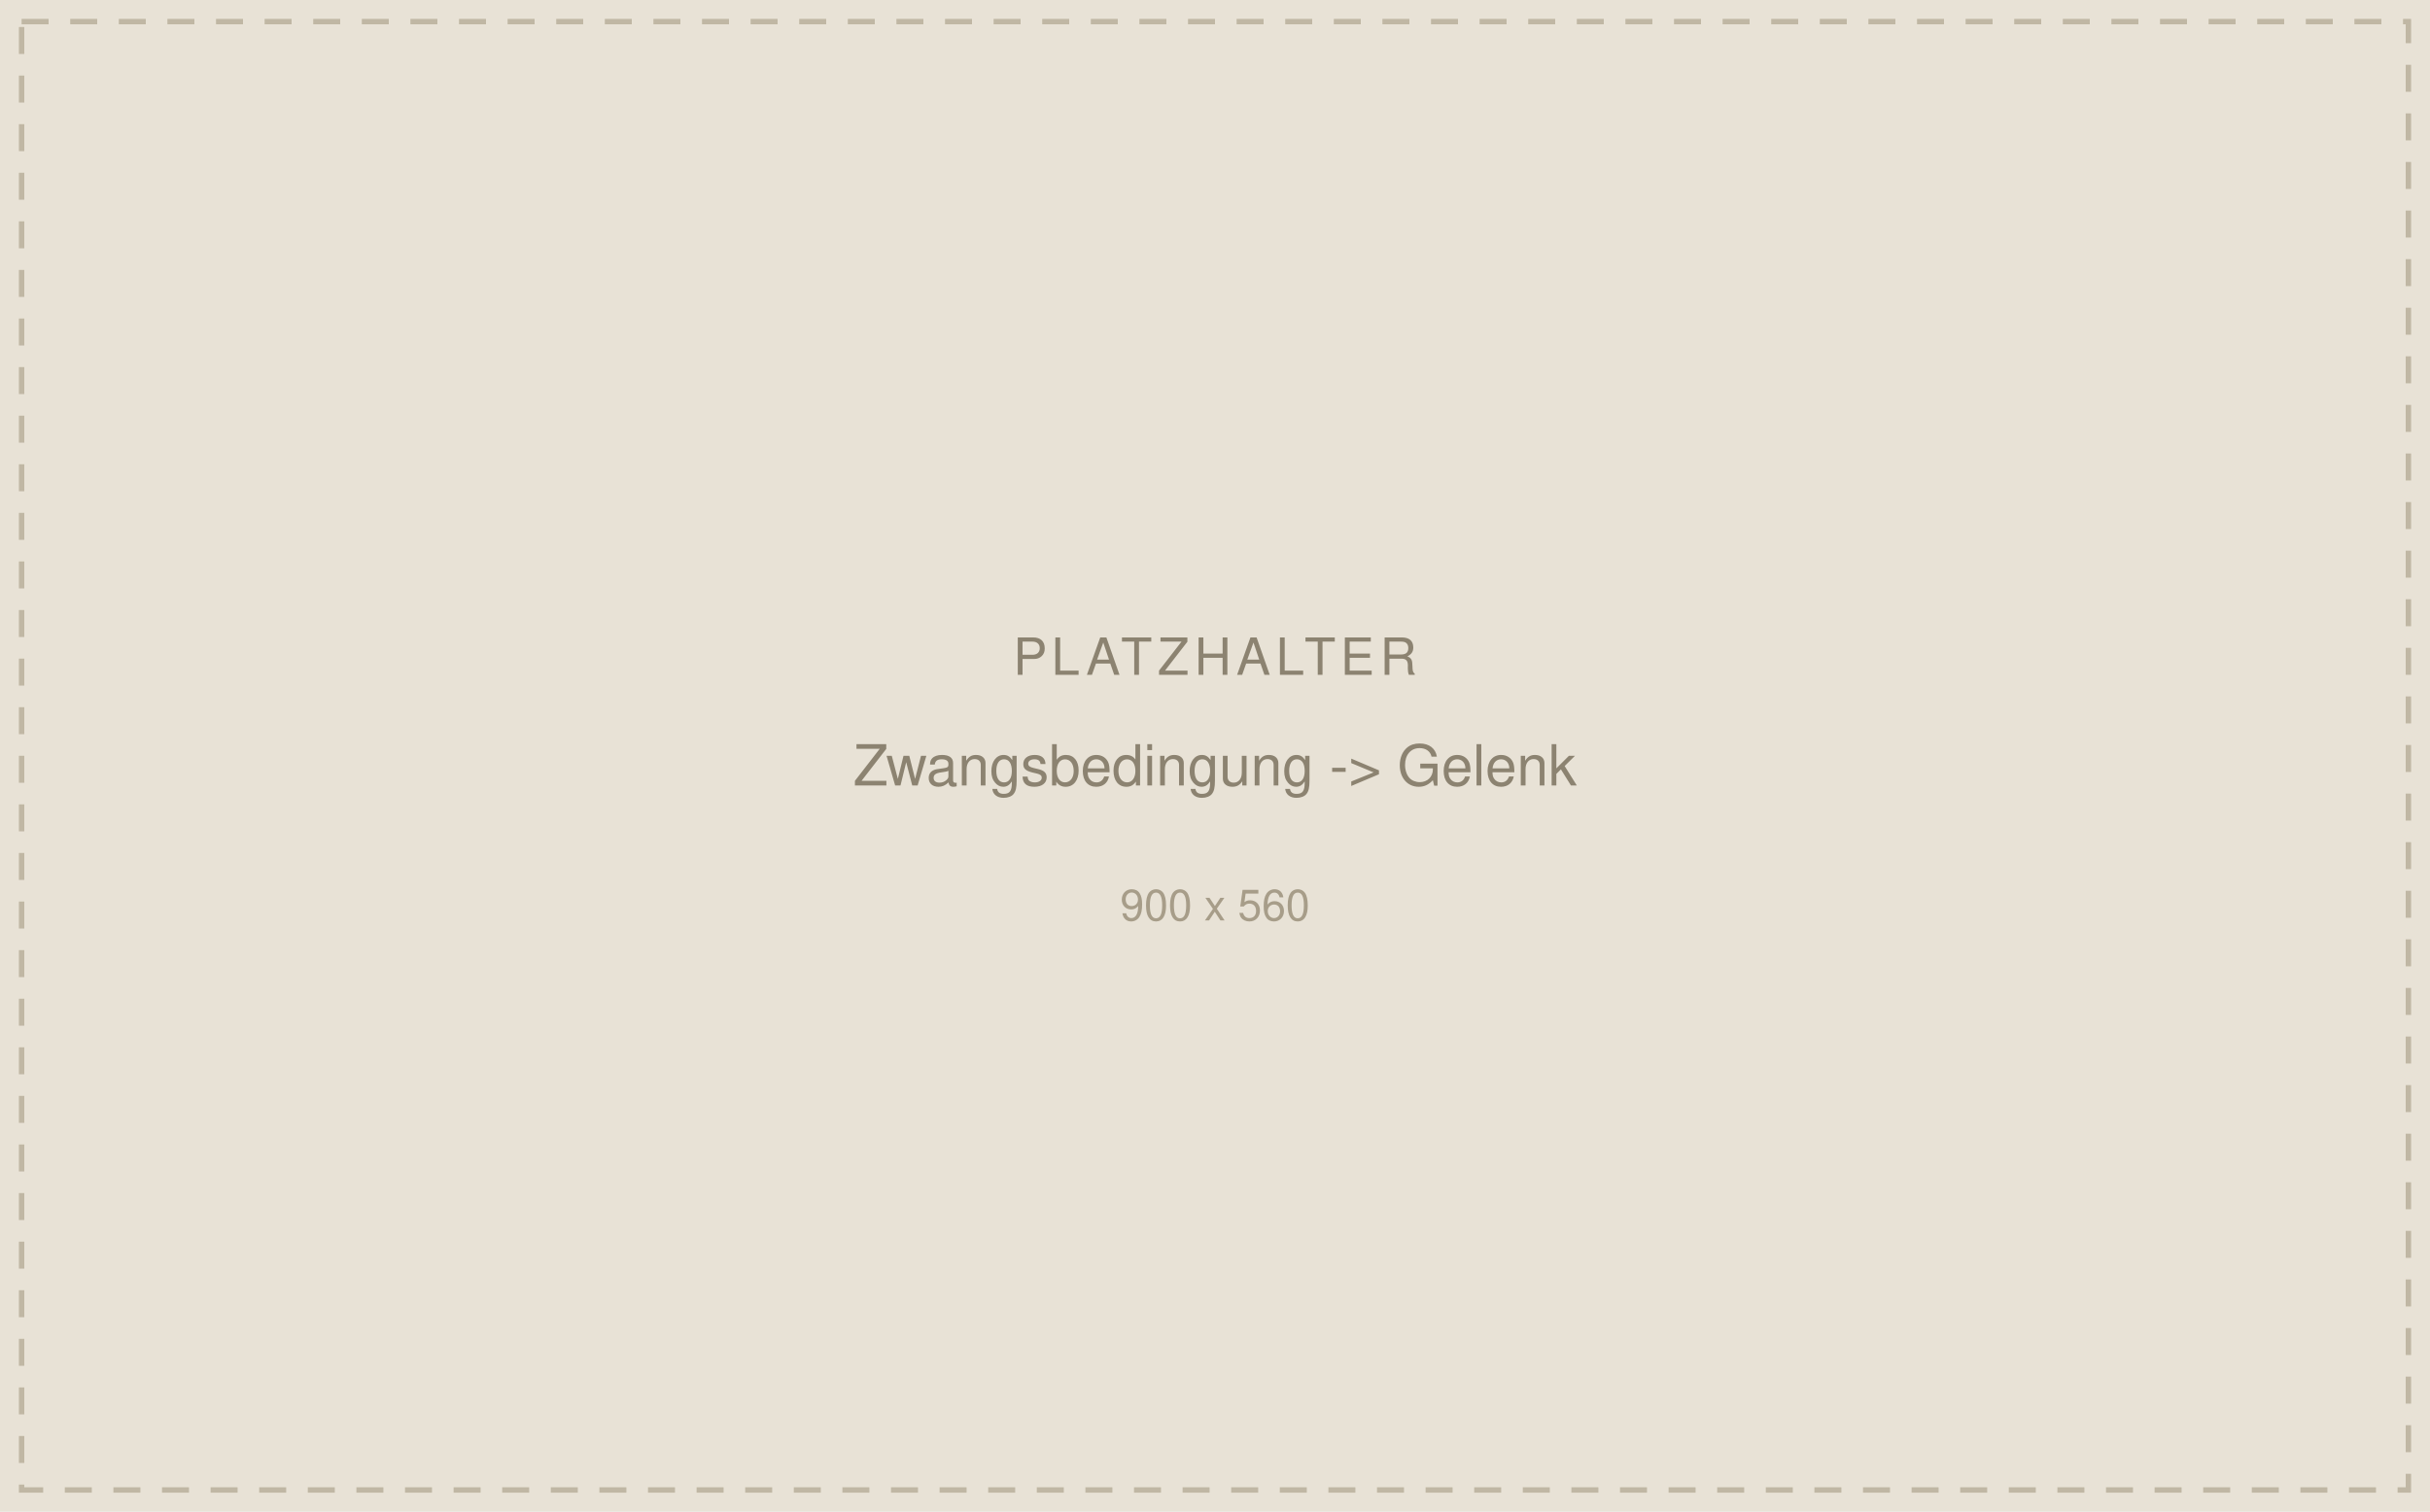
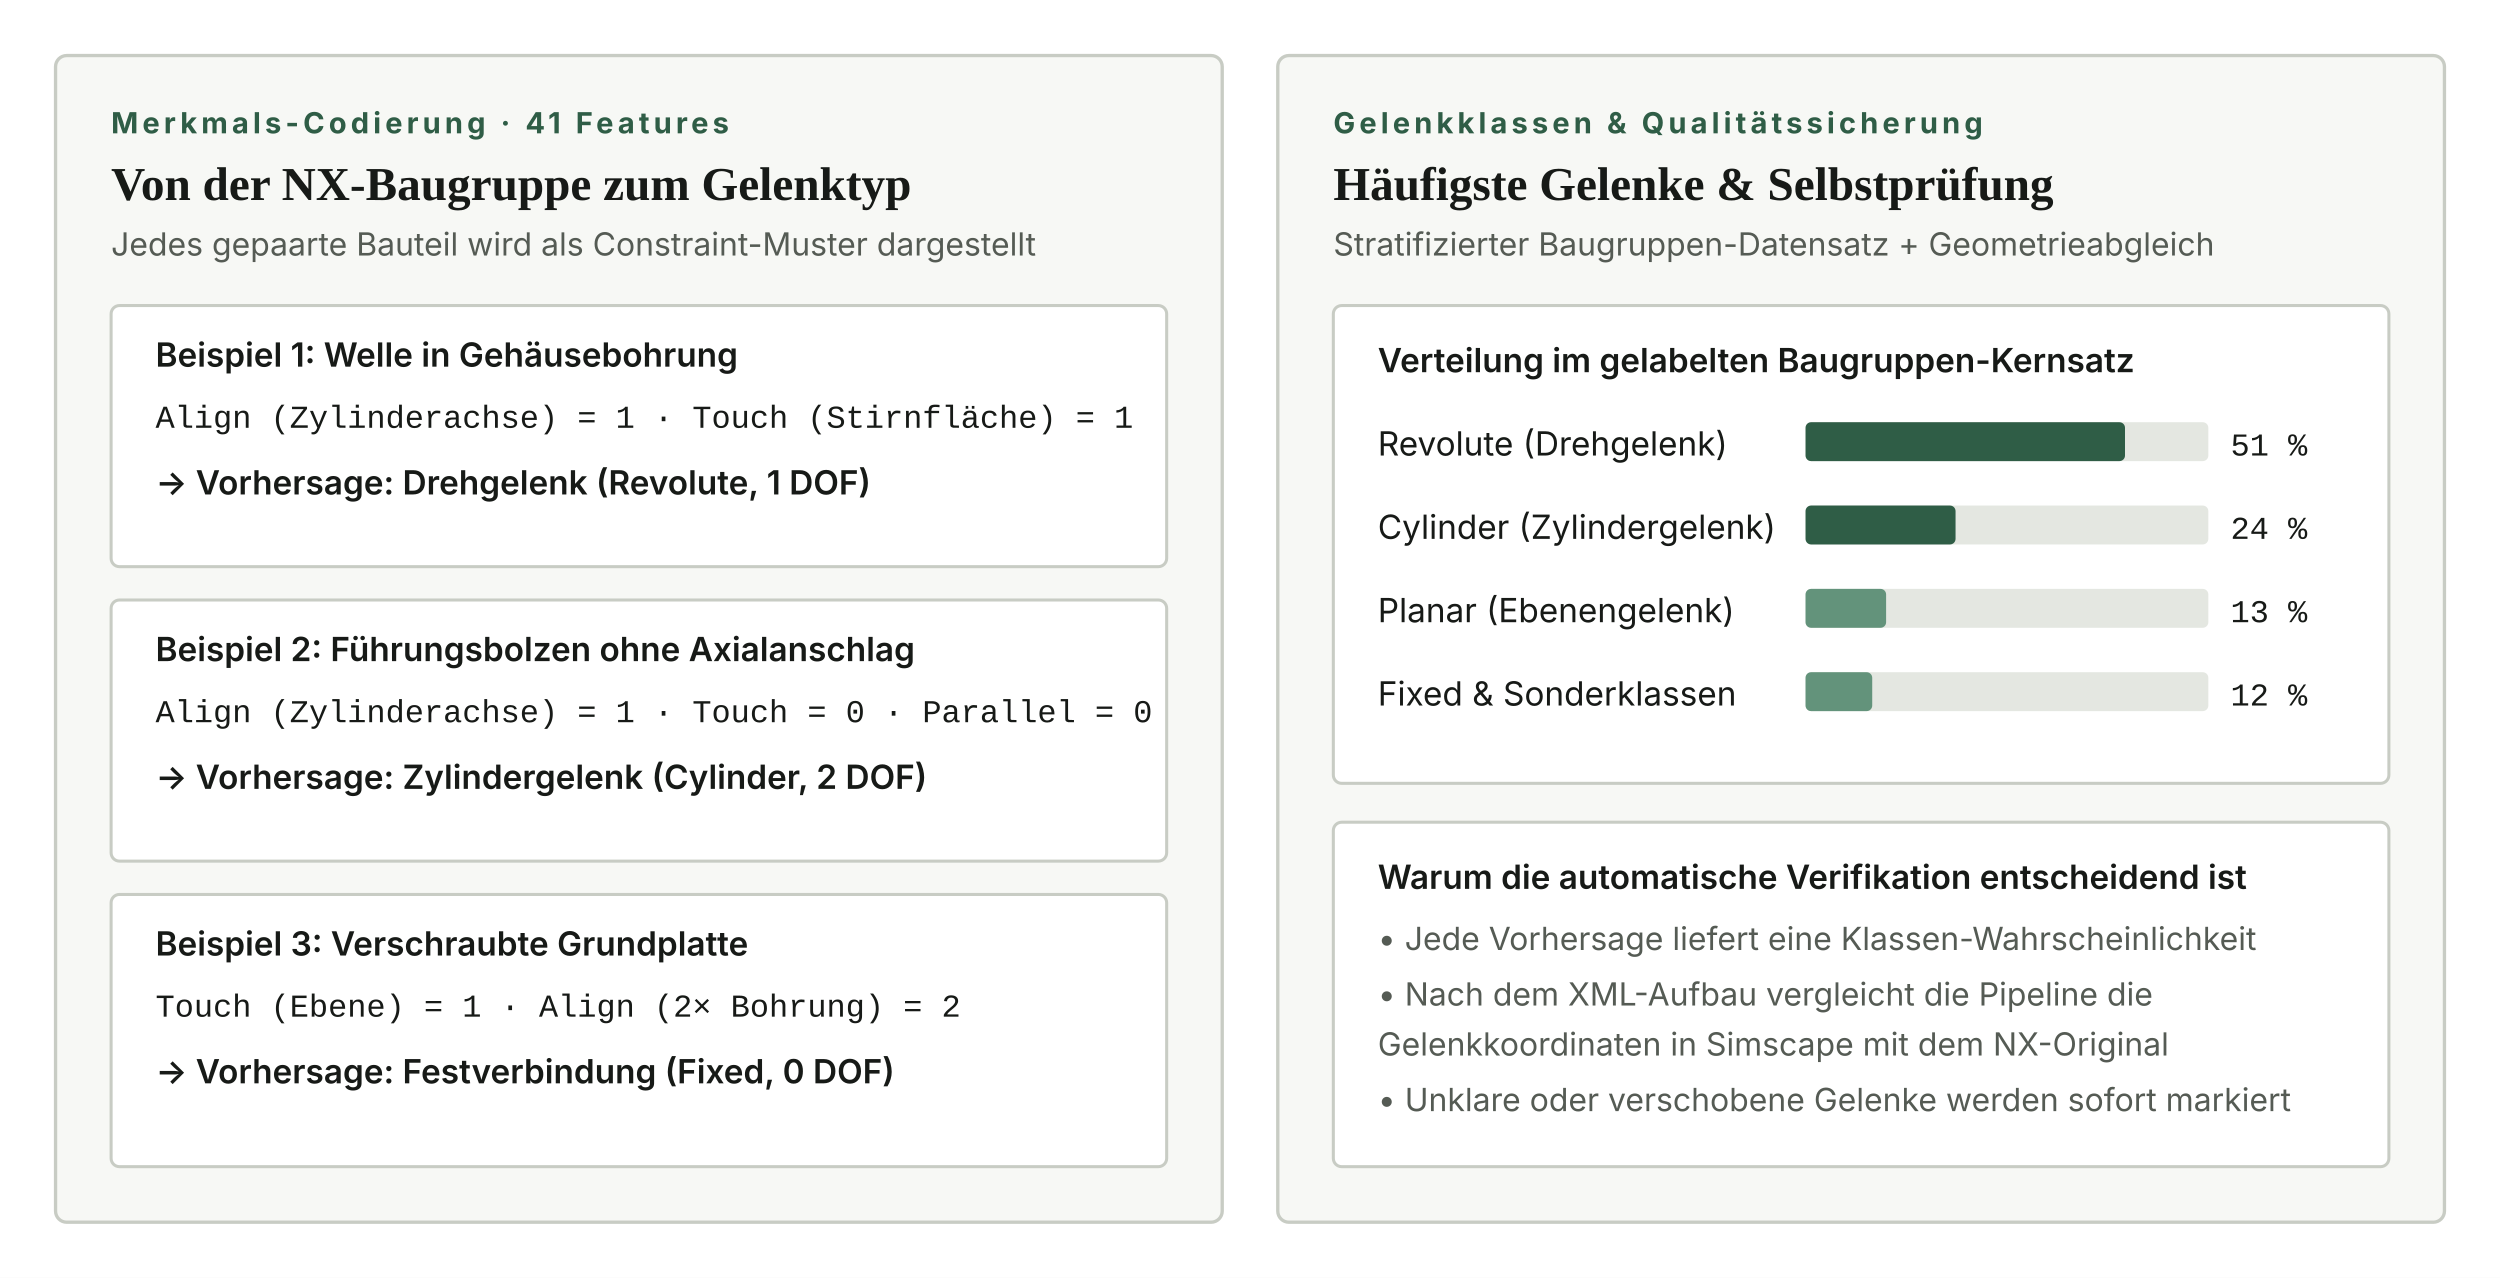
- <svg xmlns="http://www.w3.org/2000/svg" viewBox="0 0 900 560" width="900" height="560" role="img" aria-label="Platzhalter: Zwangsbedingung -&gt; Gelenk">
-   <rect width="900" height="560" fill="#E8E2D6" />
-   <rect x="8" y="8" width="884" height="544" fill="none" stroke="#C0B7A4" stroke-width="2" stroke-dasharray="10 8" />
-   <g fill="#8C8371" font-family="Helvetica, Arial, sans-serif" text-anchor="middle">
-     <text x="450" y="250" font-size="19" letter-spacing="2">PLATZHALTER</text>
-     <text x="450" y="291" font-size="21">Zwangsbedingung -&gt; Gelenk</text>
-     <text x="450" y="341" font-size="16" fill="#A79D89">900 x 560</text>
-   </g>
+ <svg xmlns="http://www.w3.org/2000/svg" viewBox="0 0 900 460" width="900" height="460" role="img" aria-label="Merkmalsvektor aus 41 NX-Zwangsbedingungen, Klassifikationsnetz und Verteilung der Gelenktypen mit automatischer Verifikation">
+   <defs>
+     <style>
+       .bg { fill: #FFFFFF; }
+       .panel { fill: #F7F8F5; stroke: #C8CCC4; stroke-width: 1.2; }
+       .kicker { font-family: 'Public Sans', -apple-system, BlinkMacSystemFont, 'Segoe UI', sans-serif; font-size: 10.5px; font-weight: 700; letter-spacing: 0.14em; text-transform: uppercase; fill: #2F5D46; }
+       .title { font-family: 'Libre Bodoni', Georgia, 'Times New Roman', serif; font-size: 17px; font-weight: 600; fill: #171A17; }
+       .body { font-family: 'Public Sans', -apple-system, BlinkMacSystemFont, 'Segoe UI', sans-serif; font-size: 12px; fill: #171A17; }
+       .muted { font-family: 'Public Sans', -apple-system, BlinkMacSystemFont, 'Segoe UI', sans-serif; font-size: 11.5px; fill: #555B54; }
+       .mono { font-family: 'Consolas', 'Courier New', monospace; font-size: 11.5px; fill: #171A17; }
+       .bar-bg { fill: #E4E7E1; }
+       .bar-green { fill: #2F5D46; }
+       .bar-mid { fill: #63937B; }
+       .box { fill: #FFFFFF; stroke: #C8CCC4; stroke-width: 1.1; }
+     </style>
+   </defs>
+   <rect class="bg" width="900" height="460" />
+   <rect class="panel" x="20" y="20" width="420" height="420" rx="4" />
+   <text class="kicker" x="40" y="48">Merkmals-Codierung · 41 Features</text>
+   <text class="title" x="40" y="72">Von der NX-Baugruppe zum Gelenktyp</text>
+   <text class="muted" x="40" y="92">Jedes gepaarte Bauteil wird als Constraint-Muster dargestellt</text>
+   <rect class="box" x="40" y="110" width="380" height="94" rx="3" />
+   <text class="body" x="56" y="132" font-weight="600">Beispiel 1: Welle in Gehäusebohrung</text>
+   <text class="mono" x="56" y="154">Align (Zylinderachse) = 1 · Touch (Stirnfläche) = 1</text>
+   <text class="body" x="56" y="178" fill="#2F5D46" font-weight="600">→ Vorhersage: Drehgelenk (Revolute, 1 DOF)</text>
+   <rect class="box" x="40" y="216" width="380" height="94" rx="3" />
+   <text class="body" x="56" y="238" font-weight="600">Beispiel 2: Führungsbolzen ohne Axialanschlag</text>
+   <text class="mono" x="56" y="260">Align (Zylinderachse) = 1 · Touch = 0 · Parallel = 0</text>
+   <text class="body" x="56" y="284" fill="#2F5D46" font-weight="600">→ Vorhersage: Zylindergelenk (Cylinder, 2 DOF)</text>
+   <rect class="box" x="40" y="322" width="380" height="98" rx="3" />
+   <text class="body" x="56" y="344" font-weight="600">Beispiel 3: Verschraubte Grundplatte</text>
+   <text class="mono" x="56" y="366">Touch (Ebene) = 1 · Align (2× Bohrung) = 2</text>
+   <text class="body" x="56" y="390" fill="#2F5D46" font-weight="600">→ Vorhersage: Festverbindung (Fixed, 0 DOF)</text>
+   <rect class="panel" x="460" y="20" width="420" height="420" rx="4" />
+   <text class="kicker" x="480" y="48">Gelenkklassen &amp; Qualitätssicherung</text>
+   <text class="title" x="480" y="72">Häufigste Gelenke &amp; Selbstprüfung</text>
+   <text class="muted" x="480" y="92">Stratifizierter Baugruppen-Datensatz + Geometrieabgleich</text>
+   <rect class="box" x="480" y="110" width="380" height="172" rx="3" />
+   <text class="body" x="496" y="134" font-weight="600">Verteilung im gelabelten Baugruppen-Kernsatz</text>
+   <text class="body" x="496" y="164">Revolute (Drehgelenk)</text>
+   <rect class="bar-bg" x="650" y="152" width="145" height="14" rx="2" />
+   <rect class="bar-green" x="650" y="152" width="115" height="14" rx="2" />
+   <text class="mono" x="803" y="164">51 %</text>
+   <text class="body" x="496" y="194">Cylinder (Zylindergelenk)</text>
+   <rect class="bar-bg" x="650" y="182" width="145" height="14" rx="2" />
+   <rect class="bar-green" x="650" y="182" width="54" height="14" rx="2" />
+   <text class="mono" x="803" y="194">24 %</text>
+   <text class="body" x="496" y="224">Planar (Ebenengelenk)</text>
+   <rect class="bar-bg" x="650" y="212" width="145" height="14" rx="2" />
+   <rect class="bar-mid" x="650" y="212" width="29" height="14" rx="2" />
+   <text class="mono" x="803" y="224">13 %</text>
+   <text class="body" x="496" y="254">Fixed &amp; Sonderklassen</text>
+   <rect class="bar-bg" x="650" y="242" width="145" height="14" rx="2" />
+   <rect class="bar-mid" x="650" y="242" width="24" height="14" rx="2" />
+   <text class="mono" x="803" y="254">12 %</text>
+   <rect class="box" x="480" y="296" width="380" height="124" rx="3" />
+   <text class="body" x="496" y="320" font-weight="600" fill="#2F5D46">Warum die automatische Verifikation entscheidend ist</text>
+   <text class="muted" x="496" y="342">• Jede Vorhersage liefert eine Klassen-Wahrscheinlichkeit</text>
+   <text class="muted" x="496" y="362">• Nach dem XML-Aufbau vergleicht die Pipeline die</text>
+   <text class="muted" x="496" y="380">  Gelenkkoordinaten in Simscape mit dem NX-Original</text>
+   <text class="muted" x="496" y="400">• Unklare oder verschobene Gelenke werden sofort markiert</text>
</svg>
